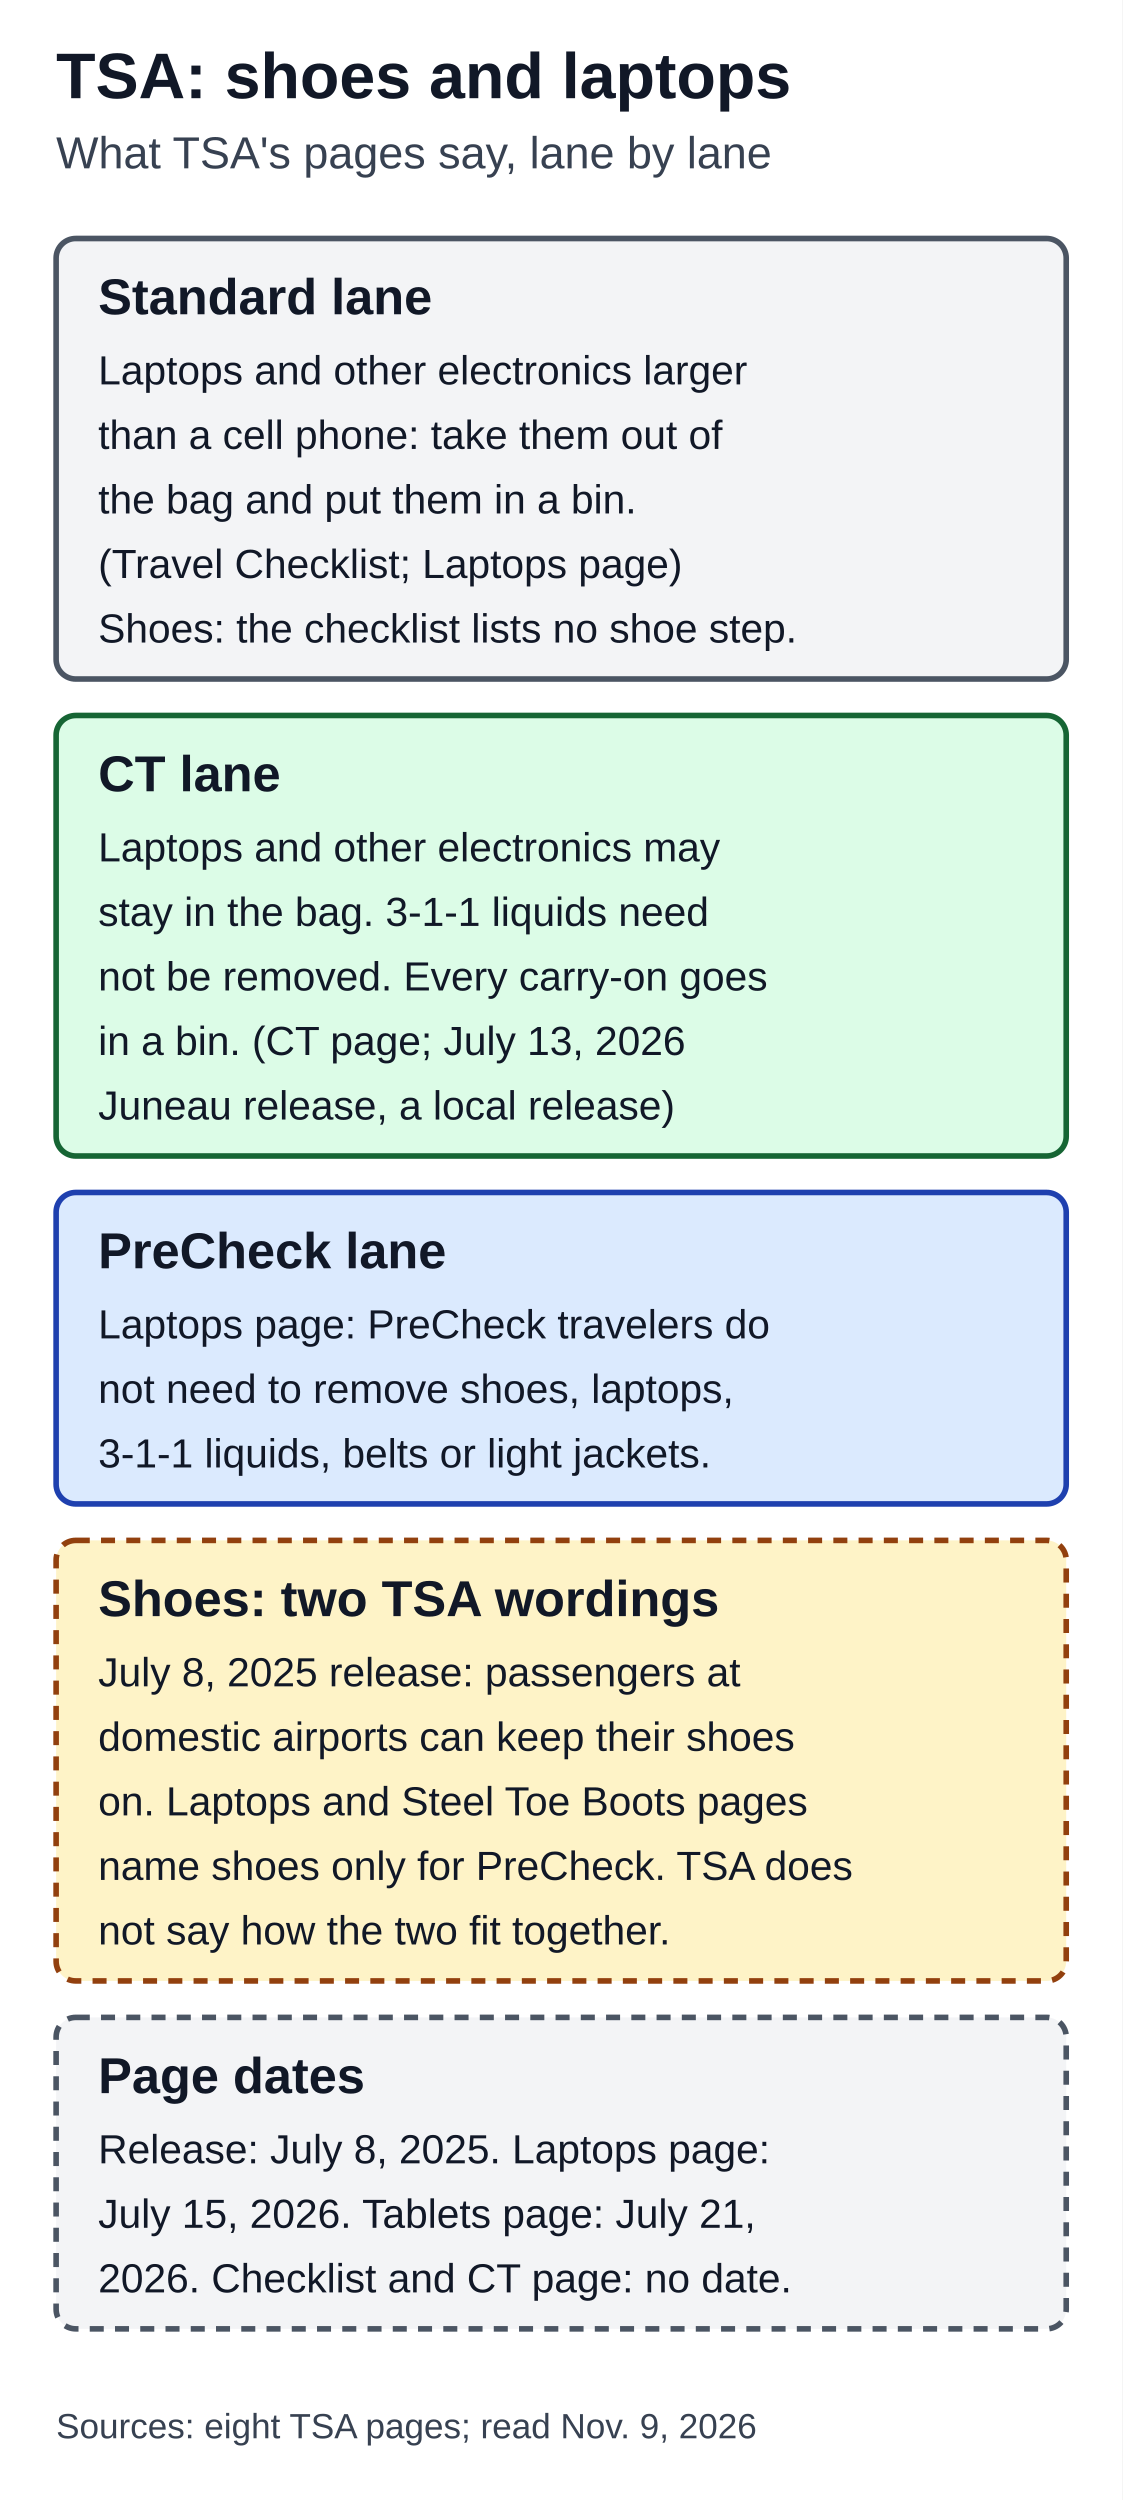
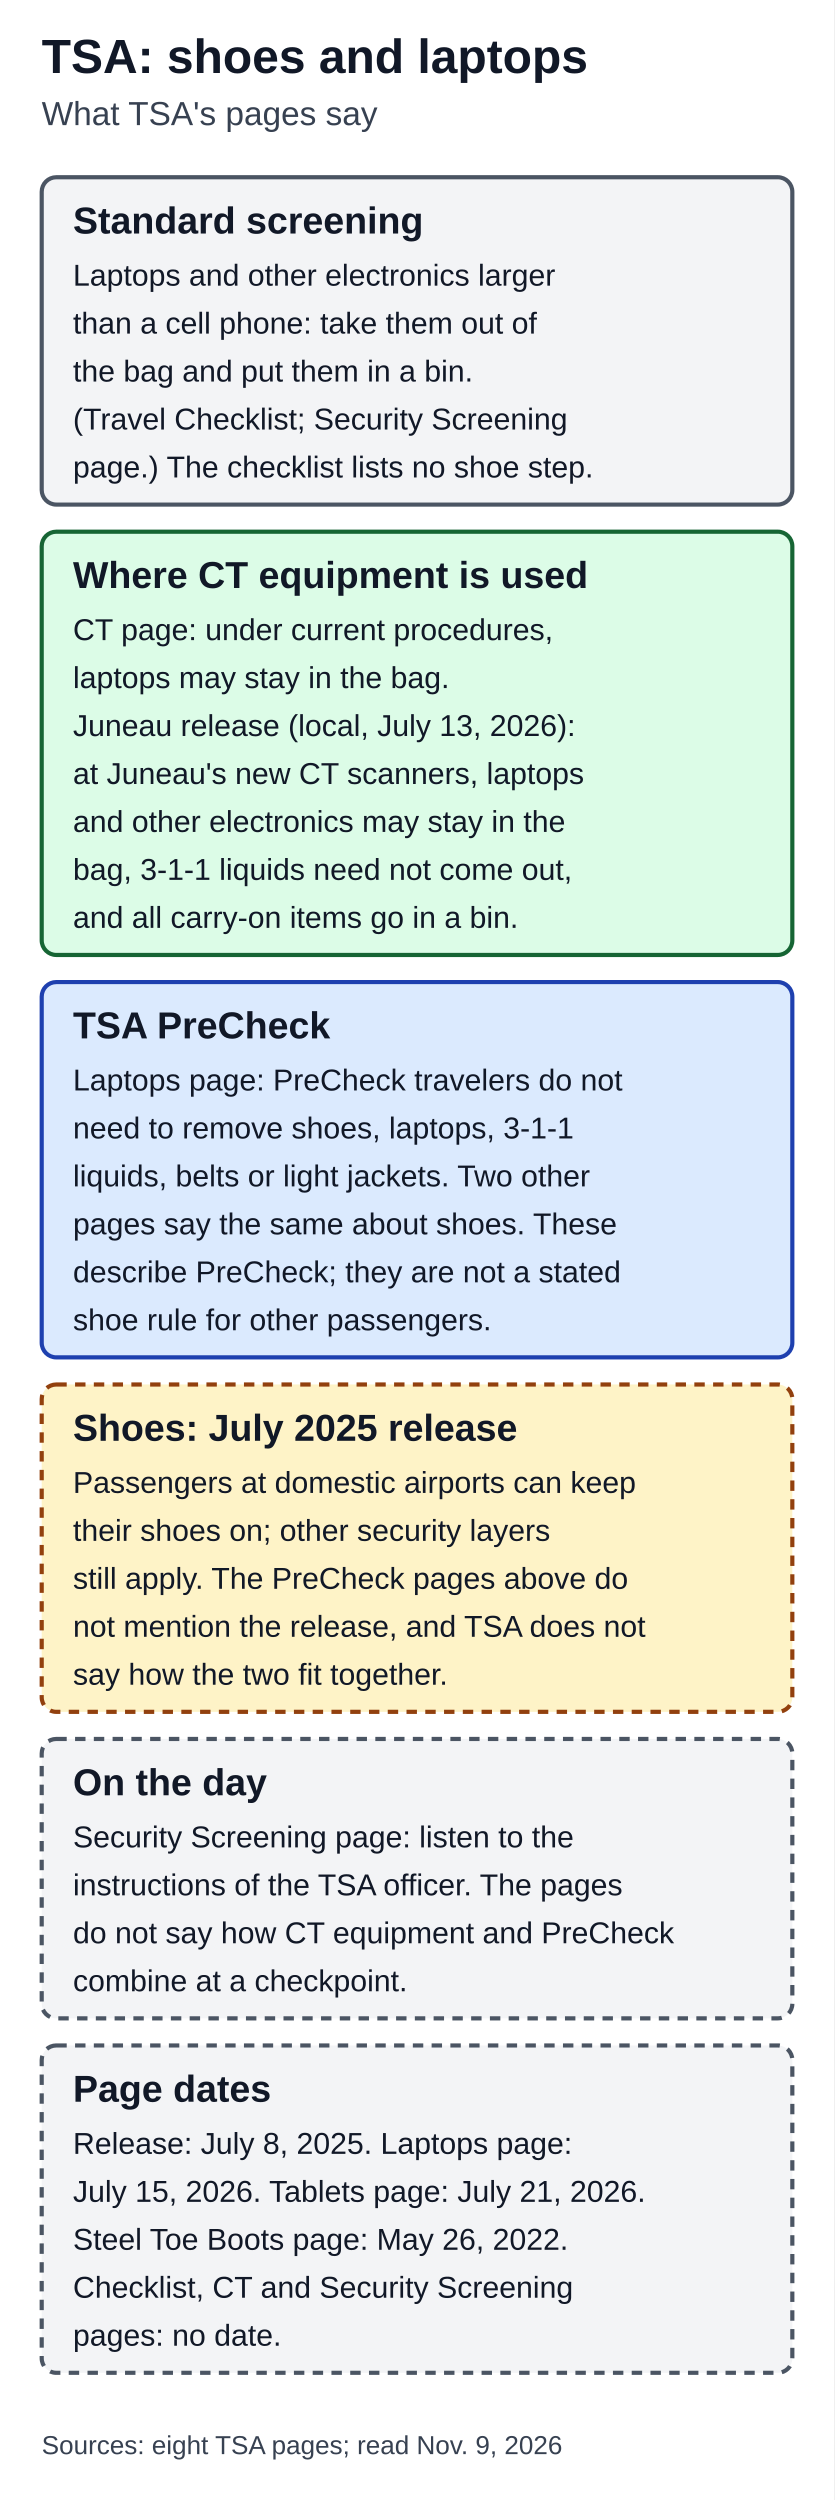
- <svg xmlns="http://www.w3.org/2000/svg" width="800" height="1782" viewBox="0 0 800 1782" font-family="Liberation Sans, Arial, Helvetica, sans-serif">
-   <rect width="800" height="1782" fill="#ffffff" />
+ <svg xmlns="http://www.w3.org/2000/svg" width="800" height="2398" viewBox="0 0 800 2398" font-family="Liberation Sans, Arial, Helvetica, sans-serif">
+   <rect width="800" height="2398" fill="#ffffff" />
  <text x="40" y="70" font-size="46" font-weight="bold" fill="#111827">TSA: shoes and laptops</text>
-   <text x="40" y="120" font-size="32" fill="#374151">What TSA's pages say, lane by lane</text>
+   <text x="40" y="120" font-size="32" fill="#374151">What TSA's pages say</text>
  <rect x="40" y="170" width="720" height="314" rx="14" fill="#f3f4f6" stroke="#4b5563" stroke-width="4" />
-   <text x="70" y="224" font-size="36" font-weight="bold" fill="#111827">Standard lane</text>
+   <text x="70" y="224" font-size="36" font-weight="bold" fill="#111827">Standard screening</text>
  <text x="70" y="274" font-size="29" fill="#111827">Laptops and other electronics larger</text>
  <text x="70" y="320" font-size="29" fill="#111827">than a cell phone: take them out of</text>
  <text x="70" y="366" font-size="29" fill="#111827">the bag and put them in a bin.</text>
-   <text x="70" y="412" font-size="29" fill="#111827">(Travel Checklist; Laptops page)</text>
-   <text x="70" y="458" font-size="29" fill="#111827">Shoes: the checklist lists no shoe step.</text>
-   <rect x="40" y="510" width="720" height="314" rx="14" fill="#dcfce7" stroke="#166534" stroke-width="4" />
-   <text x="70" y="564" font-size="36" font-weight="bold" fill="#111827">CT lane</text>
-   <text x="70" y="614" font-size="29" fill="#111827">Laptops and other electronics may</text>
-   <text x="70" y="660" font-size="29" fill="#111827">stay in the bag. 3-1-1 liquids need</text>
-   <text x="70" y="706" font-size="29" fill="#111827">not be removed. Every carry-on goes</text>
-   <text x="70" y="752" font-size="29" fill="#111827">in a bin. (CT page; July 13, 2026</text>
-   <text x="70" y="798" font-size="29" fill="#111827">Juneau release, a local release)</text>
-   <rect x="40" y="850" width="720" height="222" rx="14" fill="#dbeafe" stroke="#1e40af" stroke-width="4" />
-   <text x="70" y="904" font-size="36" font-weight="bold" fill="#111827">PreCheck lane</text>
-   <text x="70" y="954" font-size="29" fill="#111827">Laptops page: PreCheck travelers do</text>
-   <text x="70" y="1000" font-size="29" fill="#111827">not need to remove shoes, laptops,</text>
-   <text x="70" y="1046" font-size="29" fill="#111827">3-1-1 liquids, belts or light jackets.</text>
-   <rect x="40" y="1098" width="720" height="314" rx="14" fill="#fef3c7" stroke="#92400e" stroke-width="4" stroke-dasharray="10 8" />
-   <text x="70" y="1152" font-size="36" font-weight="bold" fill="#111827">Shoes: two TSA wordings</text>
-   <text x="70" y="1202" font-size="29" fill="#111827">July 8, 2025 release: passengers at</text>
-   <text x="70" y="1248" font-size="29" fill="#111827">domestic airports can keep their shoes</text>
-   <text x="70" y="1294" font-size="29" fill="#111827">on. Laptops and Steel Toe Boots pages</text>
-   <text x="70" y="1340" font-size="29" fill="#111827">name shoes only for PreCheck. TSA does</text>
-   <text x="70" y="1386" font-size="29" fill="#111827">not say how the two fit together.</text>
-   <rect x="40" y="1438" width="720" height="222" rx="14" fill="#f3f4f6" stroke="#4b5563" stroke-width="4" stroke-dasharray="10 8" />
-   <text x="70" y="1492" font-size="36" font-weight="bold" fill="#111827">Page dates</text>
-   <text x="70" y="1542" font-size="29" fill="#111827">Release: July 8, 2025. Laptops page:</text>
-   <text x="70" y="1588" font-size="29" fill="#111827">July 15, 2026. Tablets page: July 21,</text>
-   <text x="70" y="1634" font-size="29" fill="#111827">2026. Checklist and CT page: no date.</text>
-   <text x="40" y="1738" font-size="25" fill="#374151">Sources: eight TSA pages; read Nov. 9, 2026</text>
+   <text x="70" y="412" font-size="29" fill="#111827">(Travel Checklist; Security Screening</text>
+   <text x="70" y="458" font-size="29" fill="#111827">page.) The checklist lists no shoe step.</text>
+   <rect x="40" y="510" width="720" height="406" rx="14" fill="#dcfce7" stroke="#166534" stroke-width="4" />
+   <text x="70" y="564" font-size="36" font-weight="bold" fill="#111827">Where CT equipment is used</text>
+   <text x="70" y="614" font-size="29" fill="#111827">CT page: under current procedures,</text>
+   <text x="70" y="660" font-size="29" fill="#111827">laptops may stay in the bag.</text>
+   <text x="70" y="706" font-size="29" fill="#111827">Juneau release (local, July 13, 2026):</text>
+   <text x="70" y="752" font-size="29" fill="#111827">at Juneau's new CT scanners, laptops</text>
+   <text x="70" y="798" font-size="29" fill="#111827">and other electronics may stay in the</text>
+   <text x="70" y="844" font-size="29" fill="#111827">bag, 3-1-1 liquids need not come out,</text>
+   <text x="70" y="890" font-size="29" fill="#111827">and all carry-on items go in a bin.</text>
+   <rect x="40" y="942" width="720" height="360" rx="14" fill="#dbeafe" stroke="#1e40af" stroke-width="4" />
+   <text x="70" y="996" font-size="36" font-weight="bold" fill="#111827">TSA PreCheck</text>
+   <text x="70" y="1046" font-size="29" fill="#111827">Laptops page: PreCheck travelers do not</text>
+   <text x="70" y="1092" font-size="29" fill="#111827">need to remove shoes, laptops, 3-1-1</text>
+   <text x="70" y="1138" font-size="29" fill="#111827">liquids, belts or light jackets. Two other</text>
+   <text x="70" y="1184" font-size="29" fill="#111827">pages say the same about shoes. These</text>
+   <text x="70" y="1230" font-size="29" fill="#111827">describe PreCheck; they are not a stated</text>
+   <text x="70" y="1276" font-size="29" fill="#111827">shoe rule for other passengers.</text>
+   <rect x="40" y="1328" width="720" height="314" rx="14" fill="#fef3c7" stroke="#92400e" stroke-width="4" stroke-dasharray="10 8" />
+   <text x="70" y="1382" font-size="36" font-weight="bold" fill="#111827">Shoes: July 2025 release</text>
+   <text x="70" y="1432" font-size="29" fill="#111827">Passengers at domestic airports can keep</text>
+   <text x="70" y="1478" font-size="29" fill="#111827">their shoes on; other security layers</text>
+   <text x="70" y="1524" font-size="29" fill="#111827">still apply. The PreCheck pages above do</text>
+   <text x="70" y="1570" font-size="29" fill="#111827">not mention the release, and TSA does not</text>
+   <text x="70" y="1616" font-size="29" fill="#111827">say how the two fit together.</text>
+   <rect x="40" y="1668" width="720" height="268" rx="14" fill="#f3f4f6" stroke="#4b5563" stroke-width="4" stroke-dasharray="10 8" />
+   <text x="70" y="1722" font-size="36" font-weight="bold" fill="#111827">On the day</text>
+   <text x="70" y="1772" font-size="29" fill="#111827">Security Screening page: listen to the</text>
+   <text x="70" y="1818" font-size="29" fill="#111827">instructions of the TSA officer. The pages</text>
+   <text x="70" y="1864" font-size="29" fill="#111827">do not say how CT equipment and PreCheck</text>
+   <text x="70" y="1910" font-size="29" fill="#111827">combine at a checkpoint.</text>
+   <rect x="40" y="1962" width="720" height="314" rx="14" fill="#f3f4f6" stroke="#4b5563" stroke-width="4" stroke-dasharray="10 8" />
+   <text x="70" y="2016" font-size="36" font-weight="bold" fill="#111827">Page dates</text>
+   <text x="70" y="2066" font-size="29" fill="#111827">Release: July 8, 2025. Laptops page:</text>
+   <text x="70" y="2112" font-size="29" fill="#111827">July 15, 2026. Tablets page: July 21, 2026.</text>
+   <text x="70" y="2158" font-size="29" fill="#111827">Steel Toe Boots page: May 26, 2022.</text>
+   <text x="70" y="2204" font-size="29" fill="#111827">Checklist, CT and Security Screening</text>
+   <text x="70" y="2250" font-size="29" fill="#111827">pages: no date.</text>
+   <text x="40" y="2354" font-size="25" fill="#374151">Sources: eight TSA pages; read Nov. 9, 2026</text>
</svg>
